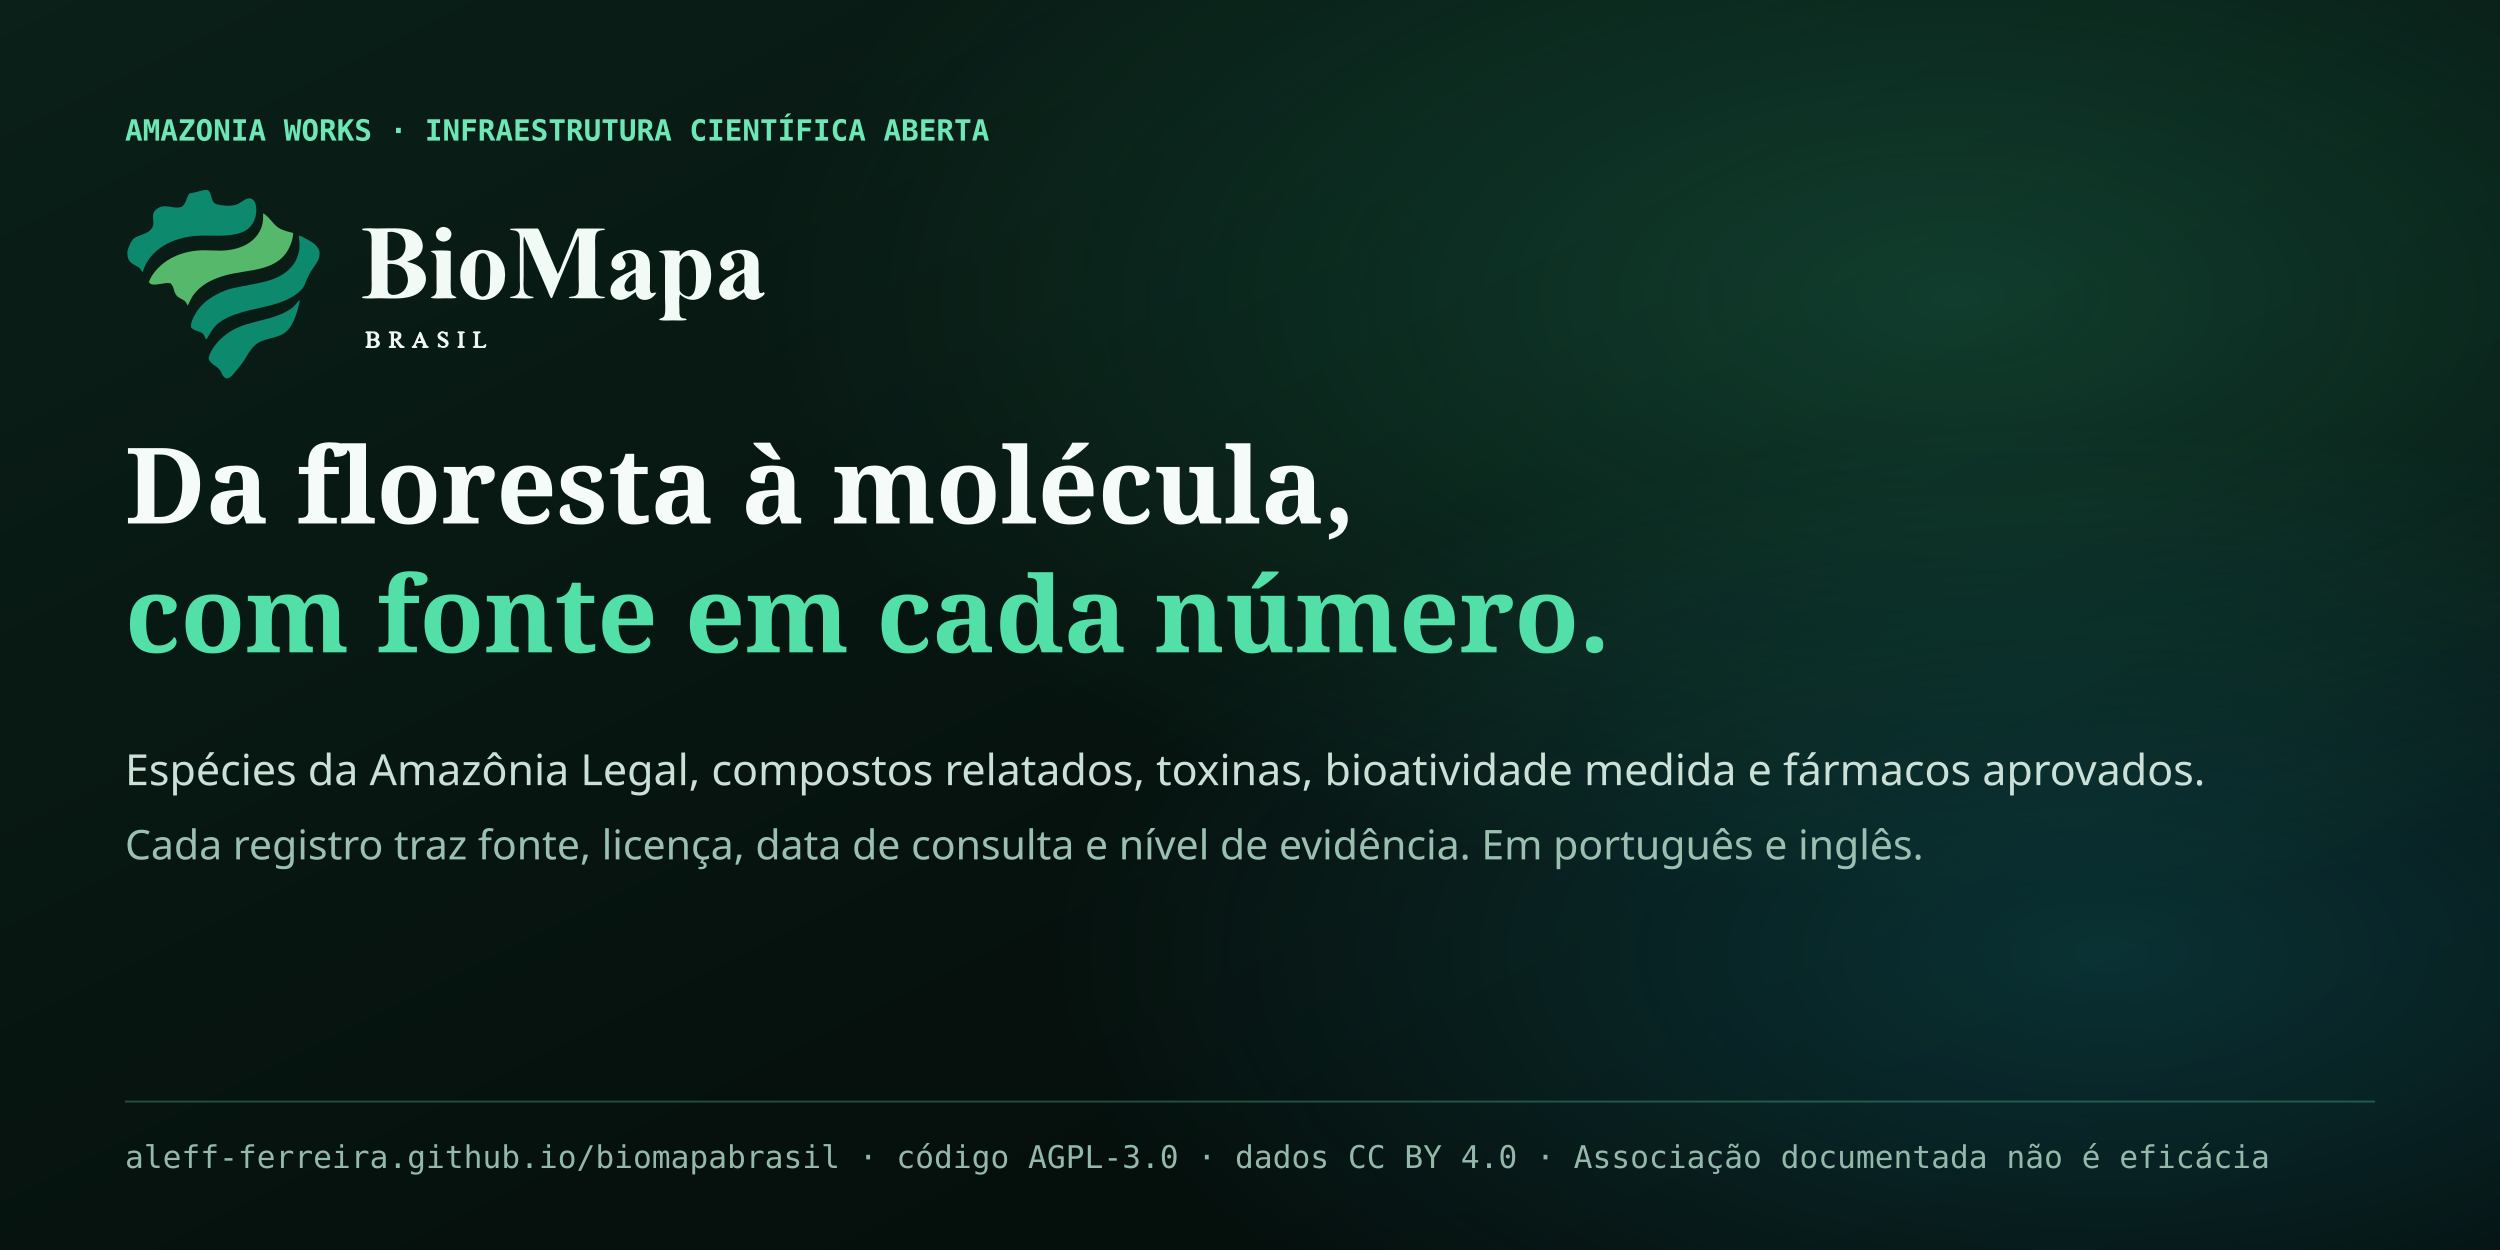
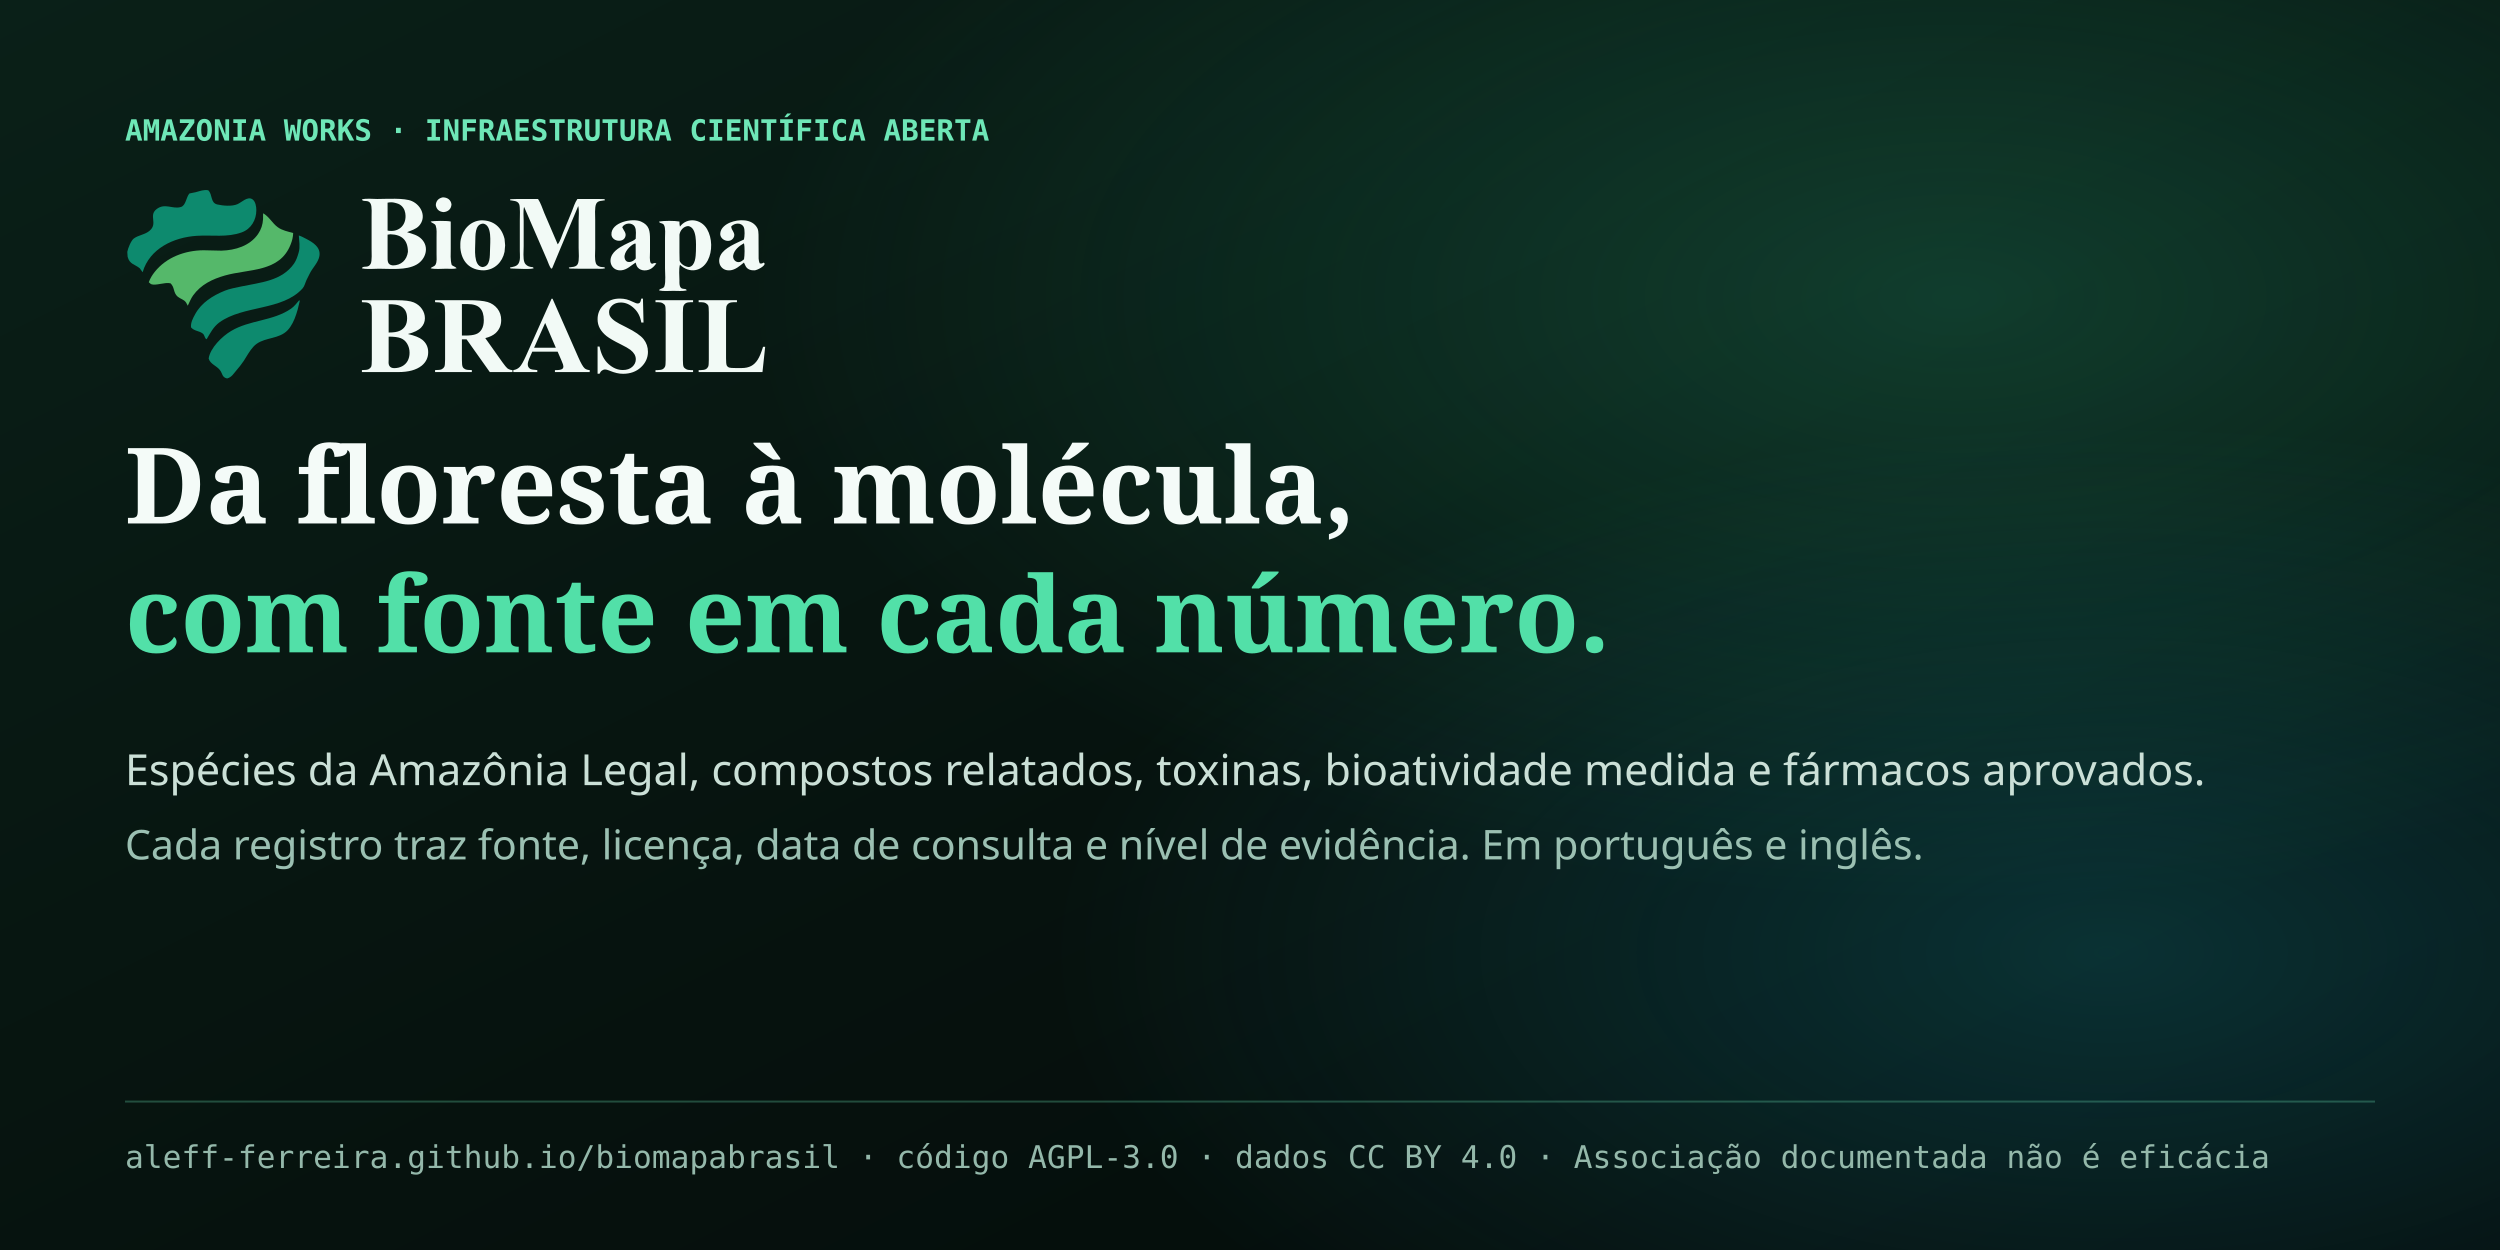
<svg xmlns="http://www.w3.org/2000/svg" viewBox="0 0 1280 640" role="img" aria-labelledby="title desc">
  <defs>
    <linearGradient id="bg" x1="0" y1="0" x2="1" y2="1">
      <stop offset="0%" stop-color="#0a2018" />
      <stop offset="55%" stop-color="#06120e" />
      <stop offset="100%" stop-color="#040a09" />
    </linearGradient>
    <radialGradient id="glow1" cx="78%" cy="24%" r="48%">
      <stop offset="0%" stop-color="#34d399" stop-opacity=".22" />
      <stop offset="100%" stop-color="#34d399" stop-opacity="0" />
    </radialGradient>
    <radialGradient id="glow2" cx="84%" cy="76%" r="42%">
      <stop offset="0%" stop-color="#22d3ee" stop-opacity=".18" />
      <stop offset="100%" stop-color="#22d3ee" stop-opacity="0" />
    </radialGradient>
  </defs>
  <rect width="1280" height="640" fill="url(#bg)" />
  <rect width="1280" height="640" fill="url(#glow1)" />
  <rect width="1280" height="640" fill="url(#glow2)" />
  <text x="64" y="72" font-family="monospace" font-size="15" font-weight="700" fill="#6ee7b7">AMAZONIA WORKS · INFRAESTRUTURA CIENTÍFICA ABERTA</text>
  <g transform="translate(64 96) scale(0.42)">
    <path fill="#0d8a6e" d="M101.5 3.4c5.5 5.4 2.4 15.4 11.1 17.3c6.8 1.6 17.8 2.5 24.3-0.3c5.3-2.2 12.3-10 18.3-6.1c3.9 2.5 4.9 9 4.9 13.2c0.1 11.8-6.3 23.1-17.8 27.2c-17.7 6.5-36.5 3-54.8 4.2c-28.2 1.8-57.6 15.5-66 44.4l-3.5-4.8c-5.8-4.9-12.5-4.8-14.8-14.1l-0.4-5.9c0.7-4.2 4.5-13.7 7.9-16.3c5.8-4.3 13.9-4.7 19.4-9.6c10.2-8.8-1.5-18.2 8.1-26c10.4-8.4 19.9 0.4 30.1-2.9c6-1.9 6.2-11.9 10.2-16.4l7.8-1.6c4.9-1.3 10.1-3.4 15.2-2.3zM99.5 185l-1.2-0.8c-1.5-2.1-1.4-4.6-3.7-6.3c-4.5-3.4-10.1-2.7-14.1-7.4c-0.6-5.7 2.3-11.1 5-16c7.6-14.1 21.5-22.7 35.9-28.6c6.4-2.6 13.4-3.7 20.1-5.2c23.4-5 49.6-6.5 64.6-28c2.7-4 4.3-8.8 5.6-13.4c2-6.9 0.6-13.8 0.2-20.8c3.1 0.9 6 2.6 9 4.1c8.2 4.3 17.9 10.1 16.1 20.9c-1.3 7.9-8.3 14.3-11.7 21.2l-4 8c-1.5 3.2-2.4 7.6-4.8 10.3c-24.7 27.4-72.3 20.3-101.5 41.5c-7.2 5.3-11.1 13-15.5 20.5zM212.5 137.3l0.5 1.2c-2.8 12.6-7.5 31.5-18.9 39c-11.6 7.8-27.6 5.6-37.6 16.6c-4.7 5.2-7.9 11.3-11.7 17.2c-2.8 4.2-5.9 8.1-9.2 11.9c-3.5 4-5.6 8.1-11.1 9.6c-6.4-1.4-5.4-5.8-8.7-10.1c-4-5.4-12-7.4-13.8-14.2c1.7-12.8 16.6-27.3 27.4-33.6c22.5-13.5 51-12 72.9-27.1c4.1-2.8 7-6.8 10.2-10.5z" />
    <path fill="#55b86a" d="M168.5 31.4c7.8 4.8 10.9 12 17.7 17c5.4 4 12.5 5.3 18.8 7.1c-0.1 4.9-1.3 9.5-3.1 14c-13.3 34.2-51.1 29.5-80.2 37.8c-15.3 4.4-29.1 11-38.7 24.3c-2.8 3.9-4.3 8.2-6.5 12.5c-1.1-2.1-2.1-4.6-4.1-6.1c-3.4-2.5-7.3-3.3-10-6.9c-3.6-5-2.1-9.6-6.9-14.3c-7.1-1.7-17.9 3.3-23.8 1l-2.7-2.3c1.7-4.8 4.2-8.8 7.3-12.7c14.3-17.9 36.7-26 59.2-26.3l22 0.5c16.9-0.5 34.6-5.7 44.7-20.3c3.8-5.6 5.7-11.4 6.1-18.2c0.2-2.4-0.2-4.7 0.2-7.1z" />
-     <g fill="#f2faf6" fill-rule="evenodd">
-       <path d="M387.5 48c5.5 0.1 9.7 2.9 10.5 8.5c-0.3 5.7-3.9 8.9-9.5 9.5c-5.2-0.3-8.8-3.2-9.6-8.5c0.2-5.3 3.5-8.6 8.6-9.5zM343.8 90.5c6.3 1.9 13.1 3.5 17.8 8.4c9.7 9.9 5 24.8-6.2 31.1c-12.8 7.2-31.6 5-45.9 5c-5.9 0-15.3 1-20.7-0.5l0.8-1.3c3.2-1.5 7.2 0.8 9.9-4.2c1.8-3.3 1.1-14.5 1.1-18.5v-38c0-3.9 0.6-13.2-1.1-16.6c-2.4-4.8-6.9-2.7-9.9-4.1l-0.8-1.3c5.3-1.5 13-0.5 18.7-0.5c10.7 0 33.1-1.6 42.3 2.6c11.7 5.3 18.1 19.7 8.6 30.2c-3.9 4.2-9.6 5.5-14.6 7.7zM503.5 50c3.4 5.1 5.4 11.7 7.7 17.3l16.3 38c3.2-3.9 4.7-9.9 6.7-14.6l10.5-25.4c2-5.1 3.7-10.9 6.8-15.3h25l7.9 0.2l0.8 1.3c-3.7 1-8.7 0.1-10.8 4.4c-2.1 4.4-1.2 14.5-1.2 19.6v35c0 5.3-0.9 13 0.9 18c1.1 2.9 4.5 4.4 7.4 4.5l2.9 0.2l0.8 1.3c-3.7 1-7.9 0.5-11.7 0.5h-21l-10.8-0.2l-0.7-1.3c3.8-0.8 8.7-0.1 10.9-4.2c2.2-4.1 1.1-14.8 1.1-19.8v-33c0-5.8 0.9-12.3-0.5-17.9l-22.3 53.1l-9.4 22.6l-1.3 0.7c-2.1-3-3.4-6.8-4.8-10.3l-6-13.9l-22.2-51.2c-1.3 5.3-0.5 11.5-0.5 16.9v31c0 5.3-1 15.4 1 19.9c1.3 3.1 4.3 4.9 7.5 5.4l2.9 0.4l0.8 1.3c-5.4 1.5-14.8 0.5-20.7 0.5l-7.7-0.3l-0.5-1.2c3.7-0.8 7.8-1.1 10.2-4.5c2.8-4.2 1.8-10.7 1.8-15.5v-37c0-4.1 0.7-17.4-0.9-20.4c-2.2-4.3-7.2-3.7-11.1-4.6l0.5-1.2l8.7-0.3h25zM320.1 54.5v34c12.5 2.5 22.2-5.3 21.9-18c-0.1-4.6-1.5-8.9-4.9-12.1c-2.4-2.3-5.2-3-8.3-3.8c-2.9-0.8-5.8-0.7-8.7-0.1zM434.5 76c14.9 0 24.7 8.4 28.2 22.7l0.7 7.8l-0.7 7.9c-2.6 12.6-12.1 22-25.2 22.6c-17.2 0-27.3-10.7-28.7-27.5c0-3.3-0.2-6.6 0.5-9.9c2.5-12.7 11.9-23 25.2-23.6zM642.5 129c2.9-0.8 2.2-1.3 5.3-0.5c-1.7 2.2-3.5 4.4-5.8 6c-4.8 3.4-13 3.8-17-1.1c-1.4-1.7-1.9-3.8-2.5-5.9c-5.5 3.4-10.1 8.5-17 9.4c-11.3 1.4-17.2-10-11.4-19.3c4.3-6.9 13.3-11.1 20.4-14.5c2.8-1.3 6-2.4 8.1-4.6c0-4.3 1-10.7-1.1-14.6c-3.1-5.8-12.6-4.9-15.3 0.6c1.6 4 5.5 7 3.6 11.8c-3 7.7-16.3 5.2-16.8-2.8c-0.8-15.1 25.4-20.6 36-16c10.4 4.6 11 11.6 11 22v15c0 3.1-0.9 11.4 1.1 13.7l1.4 0.8zM676.5 130.1c-1.6 6-0.6 13.2-0.6 19.4c0 2.8-0.3 6.2 1.6 8.5c1.9 2.3 4.6 1 6.7 2.3l0.5 1.2c-5.1 1.1-10.9 0.5-16.2 0.5c-5.7 0-11.9 0.7-17.4-0.5l0.6-1.3c2.2-1.3 4.9-1 5.9-4c1.8-5.3 0.7-15.8 0.7-21.7v-37c0-4.3 0.9-12.1-1.3-15.8c-1.3-2.2-3.4-1.8-5.3-2.9l-0.6-1.3c5.4-1.1 19.4-1.1 24.8 0c0 2.2 0 4.1 0.6 6.2c8.9-12 26-9.3 33.1 3.1c6.3 11 6.7 26.8 0.8 38.1c-7.3 13.9-22.7 16-33.9 5.2zM773.8 128.5c2.1 0.5 3.1 0 4.9-1l1 1.1c0.7 3.4-9.4 8.3-12.2 8.4c-4.4 0.2-8.7-1-10.9-5.1l-2.1-4.4c-5 4-10.3 8.9-17 9.5c-10.8 0.8-16.1-9.3-11.5-18.4c4.7-9.3 19.6-14.8 28.5-19.2c0.9-3.3 1.3-12-0.2-15.1c-3-6.1-11.4-5.1-15.3-0.8c0.1 5.2 6.1 8.1 2.8 13.8c-4.5 7.6-17.2 2.8-16.1-5.8c0.7-6.2 6.3-10.4 11.7-12.7c10.6-4.4 27.3-5 33.5 6.8c1.3 2.5 1.2 5.2 1.4 7.9l0.1 23c0 4.2-0.4 8.2 1.4 12zM397.1 77.5v33c0 6.6-0.7 13.6 1.2 20c1.9 1.7 4.7 2 5.9 4c-3.9 1.1-8.6 0.5-12.7 0.5c-6.1 0-13.1 0.9-18.9-0.5c1.5-2 4.6-2 5.9-4.4c2-3.4 1.3-8.9 1.3-12.6v-21c0-4.5 0.5-9.6-1-13.9c-1-2.9-4.6-2.9-6.2-5.1c4-1 20.6-1.1 24.5 0zM427 102.5c0 8.2-2.6 28.6 8.5 30.5c10.4-0.6 9.1-14 9.5-21.5c0-8.2 2.9-29.9-8.5-31.5c-10.4 0.7-9.2 14.9-9.5 22.5zM675.9 93.5v22l0.2 9.9c1.6 4.3 7.2 7.3 11.4 7.6c8-1.4 8.2-13.1 8.5-19.5c0-8.1 1.7-28.8-9.5-30.5c-5.6 0.4-9.7 5.1-10.6 10.5zM320.1 93.5v26c0 5.7-0.6 10.7 6.4 11.5c10.2-0.1 17-6.5 18.4-16.5c0-14.3-7.3-21.1-21.4-21.5l-3.4 0.5zM622.6 122.5l-0.1-18.1l-1.5 0.1c-5.6 2.4-13 10.7-12 17c1.3 8 9.9 6 13.6 1zM754.6 123.5c0.8-4.1 1.1-15.6-0.1-19.5c-5.6 3-11.9 8.1-13.1 14.8c-0.8 4.6 3.2 9.2 8 8c2-0.5 3.6-2.1 5.2-3.3z" />
-       <path stroke="#f2faf6" stroke-width="1.2" stroke-linejoin="round" paint-order="stroke fill" d="M294.5 176l10 0.1c3.4 0.7 5.9 4 4.2 7.4l-1.2 1.4l-0.9 0.6l0.9 0.5c4 2.6 3.3 6.9-1 8.6c-2.4 0.9-9.1 0.4-12 0.4l-1-0.5l1-0.5l1.1-0.5c1-2.5 0.5-8.1 0.5-11c0-1.7 0.2-3.4-0.5-5l-1.1-0.5l-1-0.5l1-0.5zM332.5 185.5v1c1.2 1.7 3.5 5.3 5 6.4l3 1.6l-1 0.5c-1.3 0-2.7 0.1-4-0.1c-2.1-2.7-4.2-5.6-6-8.5l-1-0.4l-1 0.3l-0.2 0.2v6l0.5 1c0.6 0.2 1.2 0.3 1.7 0.5l0.5 0.5l-0.5 0.5h-7l-0.5-0.5l0.5-0.5c0.5-0.2 1-0.3 1.6-0.5l0.5-1c0.3-2.3 0.1-4.7 0.1-7c0-2.3 0.2-4.7-0.1-7l-0.5-1c-0.5-0.2-1.1-0.3-1.6-0.5l-0.5-0.5l0.5-0.5h4c2.8 0 5.4-0.4 8 1.1c2.3 1.2 2.2 4.4 1.1 6.4c-0.7 1.1-2 1.5-3.1 2zM359.5 176.4l1 0.6c0.7 0.7 2.3 5.4 2.7 6.5l1.5 3c0.8 2 1.6 4 2.5 6l1 1l1.6 1l-0.3 0.3c-1.9 0.5-4 0.2-6 0.2l-1-0.5l1.5-1l0.1-1c-0.2-1-0.7-2.1-1.2-3l-0.4-0.4c-2.2-0.2-4.8-0.3-7 0.1c-0.6 1.1-1.3 2.1-1.6 3.3l0.2 1c0.4 0.2 0.9 0.4 1.4 0.6l0.4 0.4l-0.4 0.4c-0.8 0.3-4.2 0.3-5 0.1l-0.5-0.5c2.5-1.8 3-3.2 4.1-6l5.4-12.1zM390.5 176.9c0.7 0 1.5-0.2 2.1-0.4c0.2 1.3 0.2 2.6 0.1 4l-0.2 1l-0.3-1c-2.3-2.8-2.7-3.9-6.7-3.3l-1.3 1.3l-0.3 1v1l0.6 1l3 2.1c1.9 0.9 5.6 2.7 6.2 4.9c1.6 5.3-5 8.1-9.2 5.6c-1.3-0.1-0.7-0.1-2 0.2l-0.6-0.8c0-1.3 0.1-2.1 0.6-3.2c1 2.3 1.2 1.7 2.8 3.2l0.2 0.4h4l1.5-1.4l0.4-1v-1c-1.8-4-7.9-4.1-9.5-8c-1-2.6 0.4-4.8 2.6-5.9l1-0.6c1.8-0.5 3.5 0.2 5 0.9zM406.5 176h6c0.4 0 0.8 0.3 1.3 0.5c-0.7 0.3-1.6 0.7-2.3 1l-0.5 1v14l0.6 1c0.7 0.3 1.5 0.7 2.2 1c-0.5 0.2-0.9 0.5-1.3 0.5h-6l-0.8-0.5l0.8-0.5c0.5-0.1 0.9-0.3 1.3-0.5c0.9-2.6 0.4-8.1 0.4-11c0-1.7 0.3-3.4-0.4-5c-0.4-0.2-0.8-0.4-1.3-0.5l-0.8-0.5l0.8-0.5zM425.5 176h7l0.5 0.5l-0.5 0.5c-1.3 0.4-0.7-0.1-2 0.6c-0.8 1.5-0.6 3.2-0.6 4.9c0 2.7-0.5 8.7 0.5 11c1.7 0.6 4.3 0.7 6.1 0.2l2-1.2l1-1.2l0.2 0.2l0.1 1l-0.7 2l-0.6 0.5h-13l-1-0.5l1-0.5c0.4-0.1 0.8-0.3 1.2-0.5c0.6-1.6 0.4-3.3 0.4-5c0-2.7 0.4-8.7-0.3-11c-0.5-0.2-0.9-0.4-1.3-0.5l-1-0.5l1-0.5zM298.9 177.5v7l0.6 0.4l2 0.1c2.1 0 2.5-0.2 4.2-1.5c1.6-3.7-0.3-6.4-4.2-6.5l-2 0.1l-0.6 0.4zM327.5 177.3c-0.3 1.4-0.5 5.7-0.2 7.2l0.2 0.2c4.2 1 6.8-2.2 5.2-6.2c-1.8-1.5-2.9-1.8-5.2-1.2zM359.5 181.3l-1 0.5l-2.4 5.7l0.4 0.4h5l0.5-0.4l-2.5-6.2zM298.9 186.5c0 2.3-0.2 4.7 0.2 7l0.4 0.4c1.3 0.4 3.7 0.2 5-0.2l1-0.7c3.5-2.6 0.5-6.8-3-7l-3 0.1l-0.6 0.4z" />
+     <g fill="#f2faf6">
+       <path fill-rule="evenodd" d="M387.5 12c5.5 0.1 9.7 2.9 10.5 8.5c-0.3 5.7 -3.9 8.9 -9.5 9.5c-5.2 -0.3 -8.8 -3.2 -9.6 -8.5c0.2 -5.3 3.5 -8.6 8.6 -9.5zM343.8 54.5c6.3 1.9 13.1 3.5 17.8 8.4c9.7 9.9 5 24.8 -6.2 31.1c-12.8 7.2 -31.6 5 -45.9 5c-5.9 0 -15.3 1 -20.7 -0.5l0.8 -1.3c3.2 -1.5 7.2 0.8 9.9 -4.2c1.8 -3.3 1.1 -14.5 1.1 -18.5v-38c0 -3.9 0.6 -13.2 -1.1 -16.6c-2.4 -4.8 -6.9 -2.7 -9.9 -4.1l-0.8 -1.3c5.3 -1.5 13 -0.5 18.7 -0.5c10.7 0 33.1 -1.6 42.3 2.6c11.7 5.3 18.1 19.7 8.6 30.2c-3.9 4.2 -9.6 5.5 -14.6 7.7zM503.5 14c3.4 5.1 5.4 11.7 7.7 17.3l16.3 38c3.2 -3.9 4.7 -9.9 6.7 -14.6l10.5 -25.4c2 -5.1 3.7 -10.9 6.8 -15.3h25l7.9 0.2l0.8 1.3c-3.7 1 -8.7 0.1 -10.8 4.4c-2.1 4.4 -1.2 14.5 -1.2 19.6v35c0 5.3 -0.9 13 0.9 18c1.1 2.9 4.5 4.4 7.4 4.5l2.9 0.2l0.8 1.3c-3.7 1 -7.9 0.5 -11.7 0.5h-21l-10.8 -0.2l-0.7 -1.3c3.8 -0.8 8.7 -0.1 10.9 -4.2c2.2 -4.1 1.1 -14.8 1.1 -19.8v-33c0 -5.8 0.9 -12.3 -0.5 -17.9l-22.3 53.1l-9.4 22.6l-1.3 0.7c-2.1 -3 -3.4 -6.8 -4.8 -10.3l-6 -13.9l-22.2 -51.2c-1.3 5.3 -0.5 11.5 -0.5 16.9v31c0 5.3 -1 15.4 1 19.9c1.3 3.1 4.3 4.9 7.5 5.4l2.9 0.4l0.8 1.3c-5.4 1.5 -14.8 0.5 -20.7 0.5l-7.7 -0.3l-0.5 -1.2c3.7 -0.8 7.8 -1.1 10.2 -4.5c2.8 -4.2 1.8 -10.7 1.8 -15.5v-37c0 -4.1 0.7 -17.4 -0.9 -20.4c-2.2 -4.3 -7.2 -3.7 -11.1 -4.6l0.5 -1.2l8.7 -0.3h25zM320.1 18.5v34c12.5 2.5 22.2 -5.3 21.9 -18c-0.1 -4.6 -1.5 -8.9 -4.9 -12.1c-2.4 -2.3 -5.2 -3 -8.3 -3.8c-2.9 -0.8 -5.8 -0.7 -8.7 -0.1zM434.5 40c14.9 0 24.7 8.4 28.2 22.7l0.7 7.8l-0.7 7.9c-2.6 12.6 -12.1 22 -25.2 22.6c-17.2 0 -27.3 -10.7 -28.7 -27.5c0 -3.3 -0.2 -6.6 0.5 -9.9c2.5 -12.7 11.9 -23 25.2 -23.6zM642.5 93c2.9 -0.8 2.2 -1.3 5.3 -0.5c-1.7 2.2 -3.5 4.4 -5.8 6c-4.8 3.4 -13 3.8 -17 -1.1c-1.4 -1.7 -1.9 -3.8 -2.5 -5.9c-5.5 3.4 -10.1 8.5 -17 9.4c-11.3 1.4 -17.2 -10 -11.4 -19.3c4.3 -6.9 13.3 -11.1 20.4 -14.5c2.8 -1.3 6 -2.4 8.1 -4.6c0 -4.3 1 -10.7 -1.1 -14.6c-3.1 -5.8 -12.6 -4.9 -15.3 0.6c1.6 4 5.5 7 3.6 11.8c-3 7.7 -16.3 5.2 -16.8 -2.8c-0.8 -15.1 25.4 -20.6 36 -16c10.4 4.6 11 11.6 11 22v15c0 3.1 -0.9 11.4 1.1 13.7l1.4 0.8zM676.5 94.1c-1.6 6 -0.6 13.2 -0.6 19.4c0 2.8 -0.3 6.2 1.6 8.5c1.9 2.3 4.6 1 6.7 2.3l0.5 1.2c-5.1 1.1 -10.9 0.5 -16.2 0.5c-5.7 0 -11.9 0.7 -17.4 -0.5l0.6 -1.3c2.2 -1.3 4.9 -1 5.9 -4c1.8 -5.3 0.7 -15.8 0.7 -21.7v-37c0 -4.3 0.9 -12.1 -1.3 -15.8c-1.3 -2.2 -3.4 -1.8 -5.3 -2.9l-0.6 -1.3c5.4 -1.1 19.4 -1.1 24.8 0c0 2.2 0 4.1 0.6 6.2c8.9 -12 26 -9.3 33.1 3.1c6.3 11 6.7 26.8 0.8 38.1c-7.3 13.9 -22.7 16 -33.9 5.2zM773.8 92.5c2.1 0.5 3.1 0 4.9 -1l1 1.1c0.7 3.4 -9.4 8.3 -12.2 8.4c-4.4 0.2 -8.7 -1 -10.9 -5.1l-2.1 -4.4c-5 4 -10.3 8.9 -17 9.5c-10.8 0.8 -16.1 -9.3 -11.5 -18.4c4.7 -9.3 19.6 -14.8 28.5 -19.2c0.9 -3.3 1.3 -12 -0.2 -15.1c-3 -6.1 -11.4 -5.1 -15.3 -0.8c0.1 5.2 6.1 8.1 2.8 13.8c-4.5 7.6 -17.2 2.8 -16.1 -5.8c0.7 -6.2 6.3 -10.4 11.7 -12.7c10.6 -4.4 27.3 -5 33.5 6.8c1.3 2.5 1.2 5.2 1.4 7.9l0.1 23c0 4.2 -0.4 8.2 1.4 12zM397.1 41.5v33c0 6.6 -0.7 13.6 1.2 20c1.9 1.7 4.7 2 5.9 4c-3.9 1.1 -8.6 0.5 -12.7 0.5c-6.1 0 -13.1 0.9 -18.9 -0.5c1.5 -2 4.6 -2 5.9 -4.4c2 -3.4 1.3 -8.9 1.3 -12.6v-21c0 -4.5 0.5 -9.6 -1 -13.9c-1 -2.9 -4.6 -2.9 -6.2 -5.1c4 -1 20.6 -1.1 24.5 0zM427 66.5c0 8.2 -2.6 28.6 8.5 30.5c10.4 -0.6 9.1 -14 9.5 -21.5c0 -8.2 2.9 -29.9 -8.5 -31.5c-10.4 0.7 -9.2 14.9 -9.5 22.5zM675.9 57.5v22l0.2 9.9c1.6 4.3 7.2 7.3 11.4 7.6c8 -1.4 8.2 -13.1 8.5 -19.5c0 -8.1 1.7 -28.8 -9.5 -30.5c-5.6 0.4 -9.7 5.1 -10.6 10.5zM320.1 57.5v26c0 5.7 -0.6 10.7 6.4 11.5c10.2 -0.1 17 -6.5 18.4 -16.5c0 -14.3 -7.3 -21.1 -21.4 -21.5l-3.4 0.5zM622.6 86.5l-0.1 -18.1l-1.5 0.1c-5.6 2.4 -13 10.7 -12 17c1.3 8 9.9 6 13.6 1zM754.6 87.5c0.8 -4.1 1.1 -15.6 -0.1 -19.5c-5.6 3 -11.9 8.1 -13.1 14.8c-0.8 4.6 3.2 9.2 8 8c2 -0.5 3.6 -2.1 5.2 -3.3z" />
+       <path fill-rule="nonzero" d="M344.9 178.6Q357.3 181.5 362.4 185.6Q369.6 191.5 369.6 200.8Q369.6 210.7 361.7 217.2Q351.9 225.0 333.3 225.0L288.8 225.0L288.8 222.6Q294.9 222.6 297.0 221.5Q299.2 220.3 300.1 218.5Q300.9 216.7 300.9 209.6L300.9 152.8Q300.9 145.7 300.1 143.8Q299.2 142.0 297.0 140.9Q294.8 139.8 288.8 139.8L288.8 137.4L330.8 137.4Q345.8 137.4 352.1 140.1Q358.4 142.8 362.0 148.1Q365.6 153.4 365.6 159.4Q365.6 165.8 361.0 170.7Q356.4 175.6 344.9 178.6ZM321.4 176.8Q330.5 176.8 334.9 174.7Q339.3 172.7 341.6 168.9Q343.9 165.2 343.9 159.4Q343.9 153.6 341.6 149.8Q339.3 146.1 335.1 144.2Q330.8 142.2 321.4 142.3ZM321.4 181.8L321.4 209.9L321.3 213.2Q321.3 216.7 323.1 218.4Q324.8 220.2 328.3 220.2Q333.5 220.2 337.9 217.9Q342.2 215.6 344.6 211.3Q346.9 206.9 346.9 201.5Q346.9 195.4 344.0 190.5Q341.2 185.7 336.2 183.7Q331.2 181.8 321.4 181.8ZM410.7 185.1L410.7 209.6Q410.7 216.7 411.6 218.6Q412.4 220.4 414.6 221.5Q416.8 222.6 422.8 222.6L422.8 225.0L378.0 225.0L378.0 222.6Q384.1 222.6 386.2 221.5Q388.4 220.3 389.3 218.5Q390.2 216.7 390.2 209.6L390.2 152.8Q390.2 145.7 389.3 143.8Q388.4 142.0 386.2 140.9Q384.0 139.8 378.0 139.8L378.0 137.4L418.7 137.4Q434.6 137.4 442.0 139.6Q449.3 141.8 454.0 147.7Q458.6 153.6 458.6 161.6Q458.6 171.3 451.7 177.6Q447.2 181.6 439.2 183.6L460.2 213.2Q464.4 219.0 466.1 220.4Q468.8 222.4 472.3 222.6L472.3 225.0L444.7 225.0L416.4 185.1ZM410.7 142.1L410.7 180.5L414.4 180.5Q423.4 180.5 427.8 178.8Q432.3 177.2 434.8 172.9Q437.4 168.6 437.4 161.7Q437.4 151.7 432.7 146.9Q428.0 142.1 417.6 142.1ZM527.4 200.1L496.5 200.1L492.8 208.6Q491.0 212.9 491.0 215.6Q491.0 219.3 494.0 221.1Q495.7 222.1 502.6 222.6L502.6 225.0L473.4 225.0L473.4 222.6Q478.1 221.9 481.2 218.7Q484.2 215.5 488.7 205.5L520.0 135.6L521.2 135.6L552.8 207.4Q557.3 217.6 560.2 220.3Q562.4 222.3 566.5 222.6L566.5 225.0L524.1 225.0L524.1 222.6L525.8 222.6Q530.9 222.6 533.0 221.2Q534.4 220.2 534.4 218.2Q534.4 217.1 534.0 215.8Q533.9 215.2 532.1 211.0ZM525.2 195.3L512.2 165.1L498.7 195.3ZM631.4 135.4L632.1 164.6L629.4 164.6Q627.6 153.6 620.2 146.9Q612.9 140.2 604.4 140.2Q597.8 140.2 593.9 143.8Q590.1 147.3 590.1 151.9Q590.1 154.8 591.4 157.0Q593.3 160.1 597.5 163.0Q600.5 165.2 611.5 170.6Q626.8 178.2 632.2 184.9Q637.5 191.6 637.5 200.3Q637.5 211.2 628.9 219.2Q620.4 227.1 607.2 227.1Q603.1 227.1 599.4 226.2Q595.7 225.4 590.2 223.1Q587.1 221.8 585.1 221.8Q583.4 221.8 581.5 223.1Q579.6 224.4 578.5 227.0L576.1 227.0L576.1 193.9L578.5 193.9Q581.3 207.9 589.4 215.2Q597.5 222.5 606.9 222.5Q614.1 222.5 618.4 218.6Q622.7 214.7 622.7 209.4Q622.7 206.3 621.1 203.4Q619.4 200.5 616.1 197.9Q612.7 195.3 604.2 191.1Q592.2 185.2 587.0 181.1Q581.8 176.9 578.9 171.8Q576.1 166.7 576.1 160.6Q576.1 150.1 583.8 142.8Q591.5 135.4 603.2 135.4Q607.5 135.4 611.5 136.4Q614.5 137.2 618.9 139.3Q623.2 141.4 625.0 141.4Q626.7 141.4 627.6 140.4Q628.6 139.3 629.4 135.4ZM692.5 222.6L692.5 225.0L646.7 225.0L646.7 222.6L649.6 222.6Q653.5 222.6 655.8 221.3Q657.5 220.3 658.4 218.2Q659.1 216.6 659.1 210.0L659.1 152.4Q659.1 145.7 658.4 144.0Q657.7 142.3 655.5 141.1Q653.3 139.8 649.6 139.8L646.7 139.8L646.7 137.4L692.5 137.4L692.5 139.8L689.6 139.8Q685.8 139.8 683.5 141.1Q681.8 142.1 680.9 144.2Q680.1 145.8 680.1 152.4L680.1 210.0Q680.1 216.7 680.9 218.4Q681.6 220.1 683.8 221.3Q686.0 222.6 689.6 222.6ZM780.4 194.2L777.1 225.0L699.3 225.0L699.3 222.6L702.2 222.6Q706.0 222.6 708.4 221.3Q710.0 220.3 711.0 218.2Q711.7 216.6 711.7 210.0L711.7 152.4Q711.7 145.7 711.0 144.0Q710.2 142.3 708.1 141.1Q705.9 139.8 702.2 139.8L699.3 139.8L699.3 137.4L746.0 137.4L746.0 139.8L742.2 139.8Q738.4 139.8 736.1 141.1Q734.4 142.1 733.4 144.2Q732.7 145.8 732.7 152.4L732.7 208.2Q732.7 214.9 733.5 216.8Q734.3 218.6 736.5 219.5Q738.2 220.1 744.4 220.1L751.7 220.1Q758.6 220.1 763.3 217.6Q767.9 215.2 771.3 209.9Q774.7 204.6 777.8 194.2Z" />
    </g>
  </g>
  <text x="64" y="268" font-family="Georgia, serif" font-size="54" font-weight="700" fill="#f4fbf8">Da floresta à molécula,</text>
  <text x="64" y="334" font-family="Georgia, serif" font-size="54" font-weight="700" fill="#52e0a8">com fonte em cada número.</text>
  <text x="64" y="402" font-family="system-ui, sans-serif" font-size="22" fill="#cbe0d7">Espécies da Amazônia Legal, compostos relatados, toxinas, bioatividade medida e fármacos aprovados.</text>
  <text x="64" y="440" font-family="system-ui, sans-serif" font-size="21" fill="#9bc0b2">Cada registro traz fonte, licença, data de consulta e nível de evidência. Em português e inglês.</text>
  <line x1="64" y1="564" x2="1216" y2="564" stroke="#6ee7b7" stroke-opacity=".28" />
  <text x="64" y="598" font-family="monospace" font-size="16" fill="#94b8aa">aleff-ferreira.github.io/biomapabrasil · código AGPL-3.0 · dados CC BY 4.0 · Associação documentada não é eficácia</text>
</svg>
